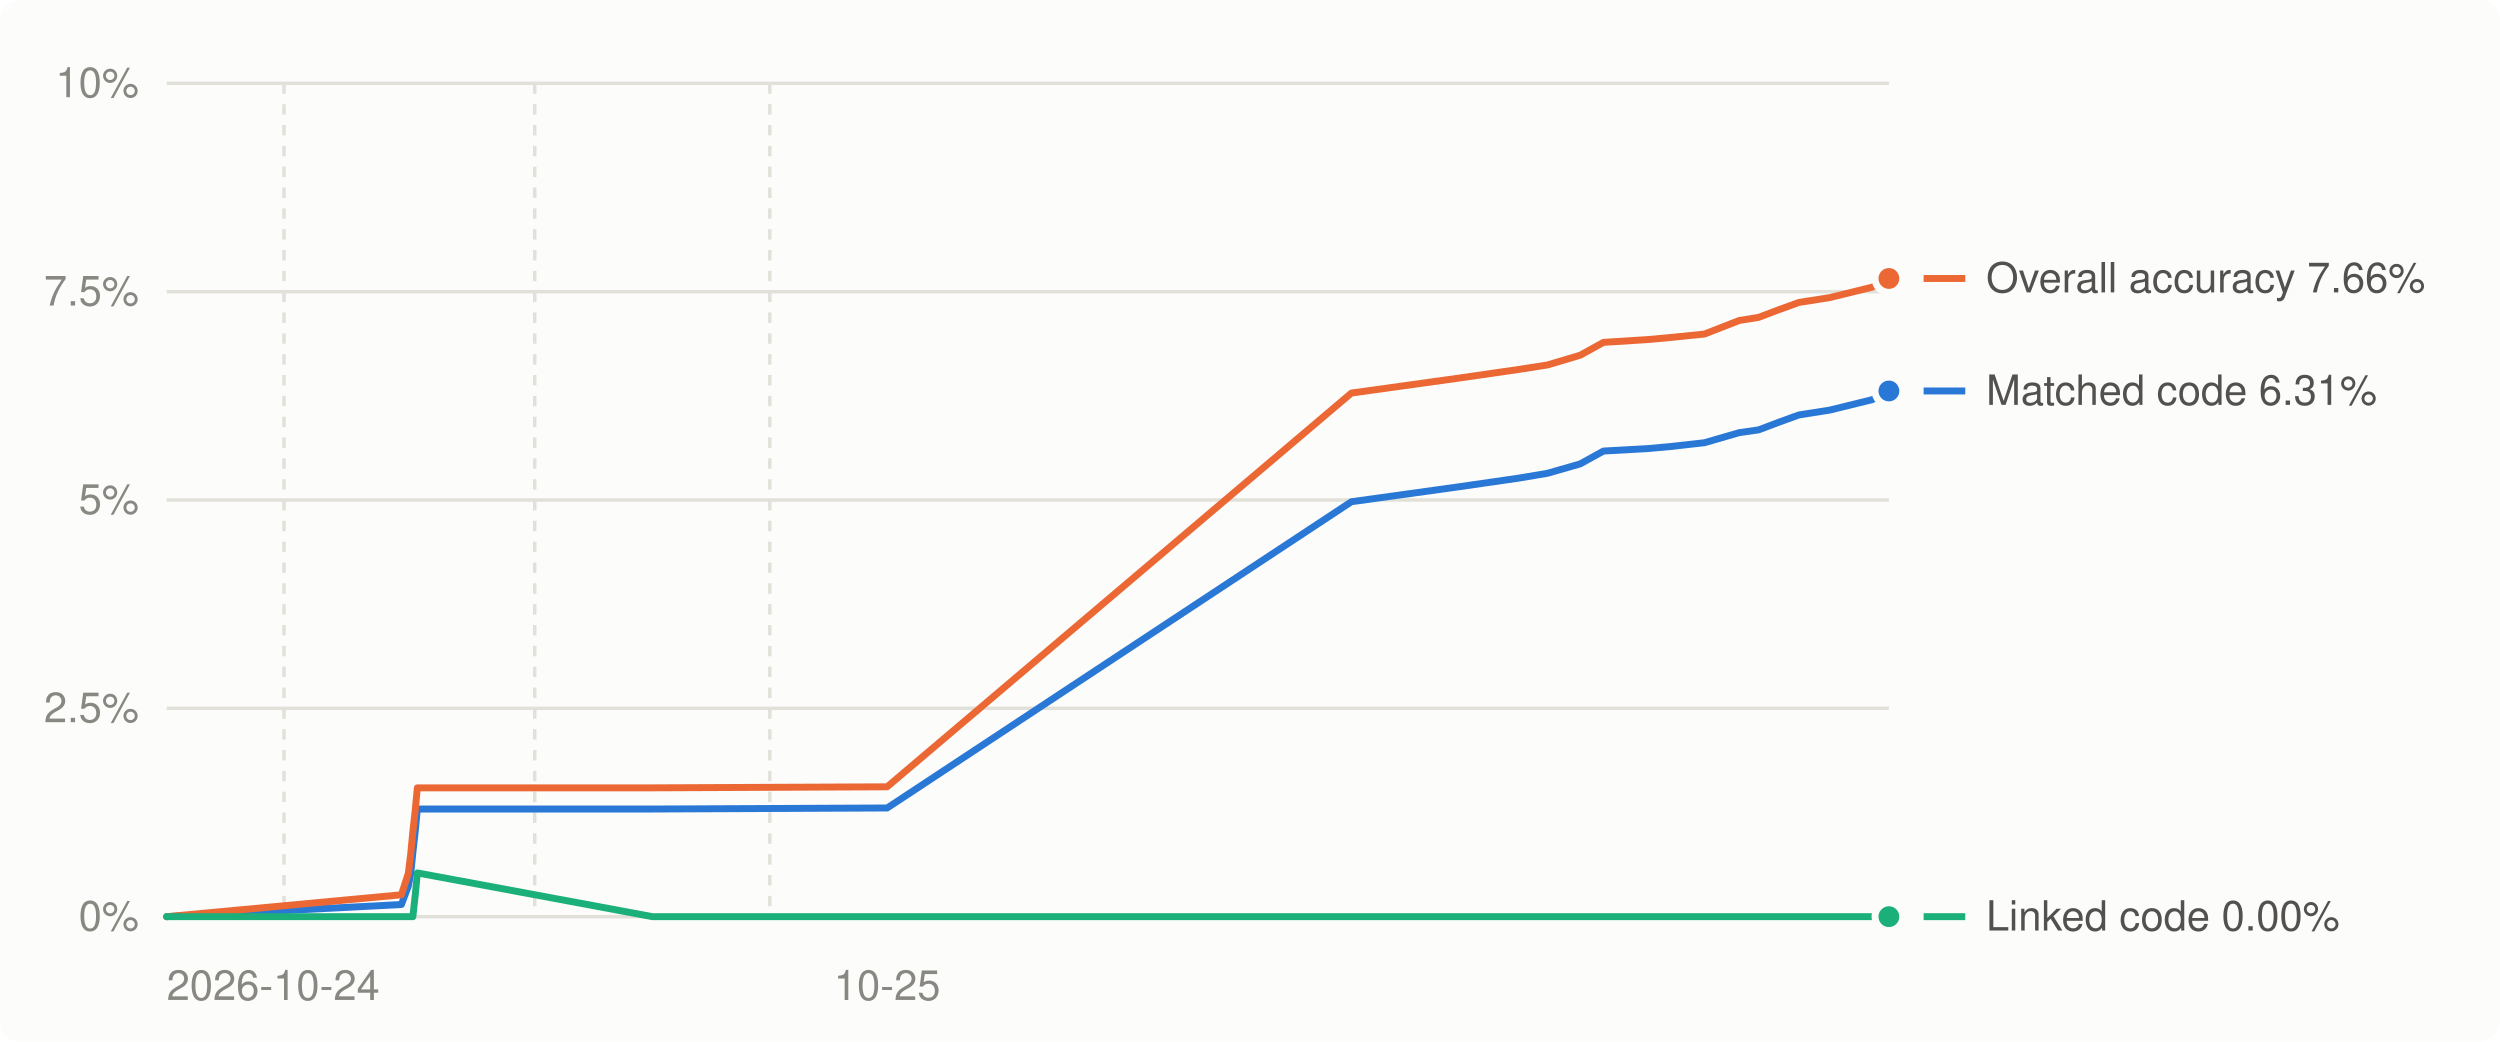
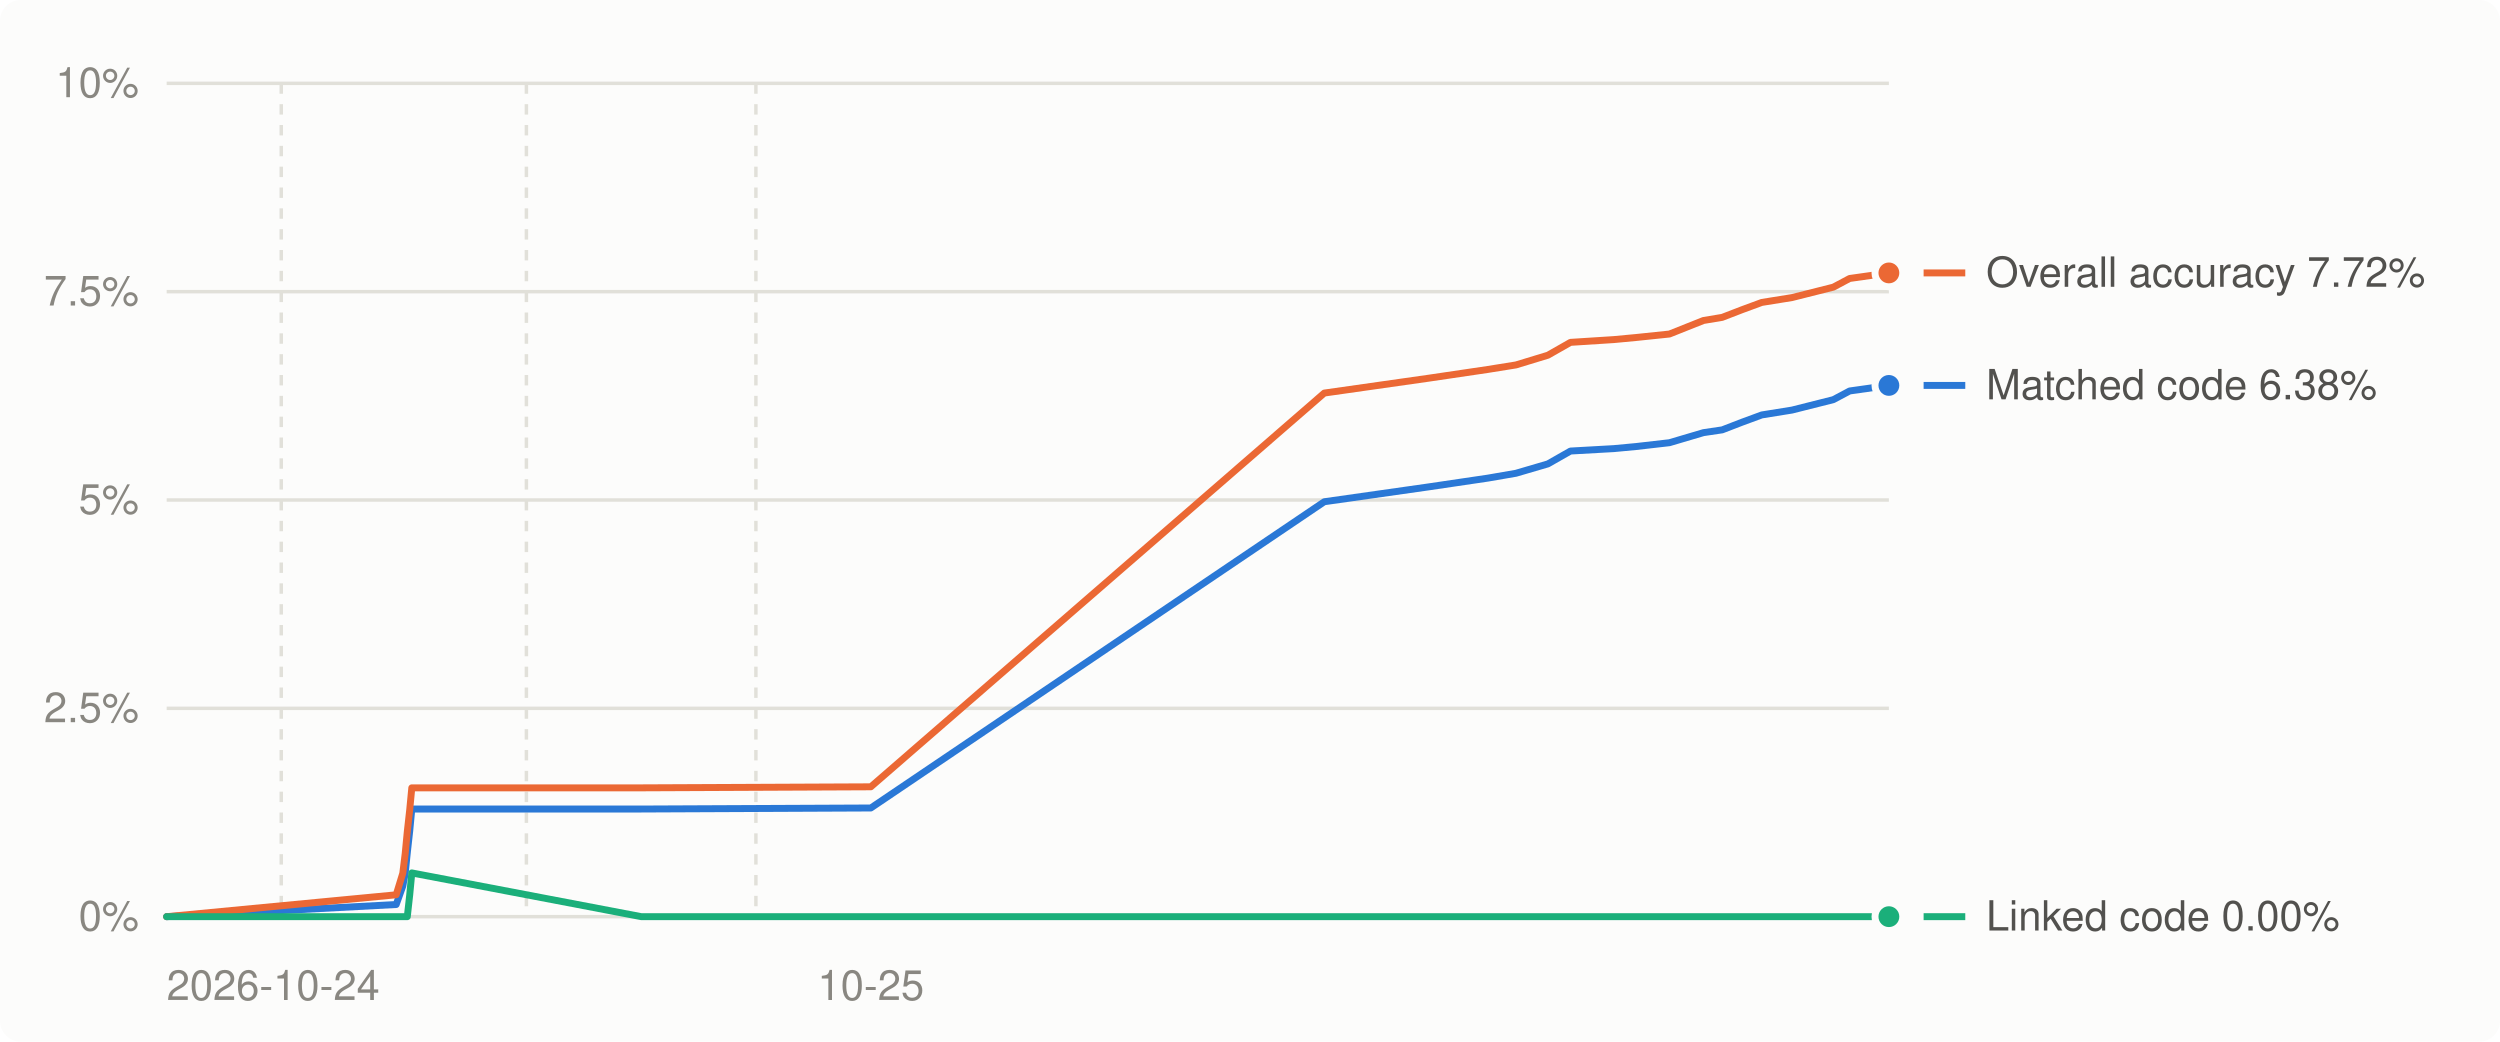
<svg xmlns="http://www.w3.org/2000/svg" viewBox="0 0 720 300" width="720" height="300" role="img" aria-label="Decompilation progress over time (USA)">
  <style>
.bg{fill:#fcfcfb}.grid{stroke:#e1e0d9}.muted{fill:#898781}.lbl{fill:#52514e}.ln0{stroke:#2a78d6}.dot0{fill:#2a78d6;stroke:#fcfcfb}.ln1{stroke:#eb6834}.dot1{fill:#eb6834;stroke:#fcfcfb}.ln2{stroke:#1baf7a}.dot2{fill:#1baf7a;stroke:#fcfcfb}
@media (prefers-color-scheme: dark){.bg{fill:#1a1a19}.grid{stroke:#2c2c2a}.muted{fill:#898781}.lbl{fill:#c3c2b7}.ln0{stroke:#3987e5}.dot0{fill:#3987e5;stroke:#1a1a19}.ln1{stroke:#d95926}.dot1{fill:#d95926;stroke:#1a1a19}.ln2{stroke:#199e70}.dot2{fill:#199e70;stroke:#1a1a19}}
text{font:12px -apple-system,BlinkMacSystemFont,'Segoe UI',Helvetica,Arial,sans-serif}
</style>
  <rect class="bg" width="720" height="300" rx="6" />
  <line x1="48" x2="544" y1="264.0" y2="264.0" class="grid" stroke-width="1" />
  <text x="40" y="268.0" class="muted" text-anchor="end">0%</text>
  <line x1="48" x2="544" y1="204.0" y2="204.0" class="grid" stroke-width="1" />
  <text x="40" y="208.0" class="muted" text-anchor="end">2.5%</text>
  <line x1="48" x2="544" y1="144.0" y2="144.0" class="grid" stroke-width="1" />
  <text x="40" y="148.0" class="muted" text-anchor="end">5%</text>
  <line x1="48" x2="544" y1="84.0" y2="84.0" class="grid" stroke-width="1" />
  <text x="40" y="88.0" class="muted" text-anchor="end">7.5%</text>
  <line x1="48" x2="544" y1="24.0" y2="24.0" class="grid" stroke-width="1" />
  <text x="40" y="28.0" class="muted" text-anchor="end">10%</text>
-   <line x1="81.8" x2="81.8" y1="24" y2="264" class="grid" stroke-width="1" stroke-dasharray="3 3" />
-   <line x1="154.0" x2="154.0" y1="24" y2="264" class="grid" stroke-width="1" stroke-dasharray="3 3" />
-   <line x1="221.7" x2="221.7" y1="24" y2="264" class="grid" stroke-width="1" stroke-dasharray="3 3" />
+   <line x1="81.0" x2="81.0" y1="24" y2="264" class="grid" stroke-width="1" stroke-dasharray="3 3" />
+   <line x1="151.6" x2="151.6" y1="24" y2="264" class="grid" stroke-width="1" stroke-dasharray="3 3" />
+   <line x1="217.7" x2="217.7" y1="24" y2="264" class="grid" stroke-width="1" stroke-dasharray="3 3" />
  <text class="muted" x="48.0" y="288" text-anchor="start">2026-10-24</text>
-   <text class="muted" x="255.5" y="288" text-anchor="middle">10-25</text>
-   <polyline points="48.0,264.0 115.6,260.5 117.6,255.2 118.3,251.5 118.9,245.6 119.6,239.3 120.2,233.0 187.9,233.0 255.5,232.7 389.2,144.5 420.1,140.2 437.4,137.7 445.7,136.3 455.1,133.6 461.8,129.9 474.5,129.2 481.1,128.6 490.9,127.5 500.9,124.6 506.5,123.8 512.3,121.6 518.1,119.5 527.0,118.1 539.2,115.1 544.0,112.6" fill="none" class="ln0" stroke-width="2" stroke-linejoin="round" stroke-linecap="round" />
-   <polyline points="48.0,264.0 115.6,257.7 117.6,251.5 118.3,245.8 118.9,239.5 119.6,233.2 120.2,226.9 187.9,226.9 255.5,226.6 389.2,113.2 420.1,108.9 437.4,106.4 445.7,105.1 455.1,102.3 461.8,98.6 474.5,97.8 481.1,97.2 490.9,96.2 500.9,92.3 506.5,91.4 512.3,89.2 518.1,87.1 527.0,85.7 539.2,82.7 544.0,80.2" fill="none" class="ln1" stroke-width="2" stroke-linejoin="round" stroke-linecap="round" />
-   <polyline points="48.0,264.0 115.6,264.0 117.6,264.0 118.3,264.0 118.9,264.0 119.6,257.7 120.2,251.4 187.9,264.0 255.5,264.0 389.2,264.0 420.1,264.0 437.4,264.0 445.7,264.0 455.1,264.0 461.8,264.0 474.5,264.0 481.1,264.0 490.9,264.0 500.9,264.0 506.5,264.0 512.3,264.0 518.1,264.0 527.0,264.0 539.2,264.0 544.0,264.0" fill="none" class="ln2" stroke-width="2" stroke-linejoin="round" stroke-linecap="round" />
-   <circle cx="544.0" cy="112.6" r="4" class="dot0" stroke-width="2" />
-   <circle cx="544.0" cy="80.2" r="4" class="dot1" stroke-width="2" />
+   <text class="muted" x="250.8" y="288" text-anchor="middle">10-25</text>
+   <polyline points="48.0,264.0 114.1,260.5 116.0,255.2 116.7,251.5 117.3,245.6 118.0,239.3 118.6,233.0 184.7,233.0 250.8,232.7 381.4,144.5 411.6,140.2 428.5,137.7 436.6,136.3 445.8,133.6 452.3,129.9 464.8,129.2 471.2,128.6 480.8,127.5 490.6,124.6 496.0,123.8 501.7,121.6 507.4,119.5 516.1,118.1 528.0,115.1 532.7,112.6 544.0,111.0" fill="none" class="ln0" stroke-width="2" stroke-linejoin="round" stroke-linecap="round" />
+   <polyline points="48.0,264.0 114.1,257.7 116.0,251.5 116.7,245.8 117.3,239.5 118.0,233.2 118.6,226.9 184.7,226.9 250.8,226.6 381.4,113.2 411.6,108.9 428.5,106.4 436.6,105.1 445.8,102.3 452.3,98.6 464.8,97.8 471.2,97.2 480.8,96.2 490.6,92.3 496.0,91.4 501.7,89.2 507.4,87.1 516.1,85.7 528.0,82.7 532.7,80.2 544.0,78.6" fill="none" class="ln1" stroke-width="2" stroke-linejoin="round" stroke-linecap="round" />
+   <polyline points="48.0,264.0 114.1,264.0 116.0,264.0 116.7,264.0 117.3,264.0 118.0,257.7 118.6,251.4 184.7,264.0 250.8,264.0 381.4,264.0 411.6,264.0 428.5,264.0 436.6,264.0 445.8,264.0 452.3,264.0 464.8,264.0 471.2,264.0 480.8,264.0 490.6,264.0 496.0,264.0 501.7,264.0 507.4,264.0 516.1,264.0 528.0,264.0 532.7,264.0 544.0,264.0" fill="none" class="ln2" stroke-width="2" stroke-linejoin="round" stroke-linecap="round" />
+   <circle cx="544.0" cy="111.0" r="4" class="dot0" stroke-width="2" />
+   <circle cx="544.0" cy="78.6" r="4" class="dot1" stroke-width="2" />
  <circle cx="544.0" cy="264.0" r="4" class="dot2" stroke-width="2" />
  <line x1="554" x2="566" y1="264.0" y2="264.0" class="ln2" stroke-width="2" />
  <text class="lbl" x="572" y="268.0">Linked code 0.00%</text>
-   <line x1="554" x2="566" y1="112.6" y2="112.6" class="ln0" stroke-width="2" />
-   <text class="lbl" x="572" y="116.6">Matched code 6.31%</text>
-   <line x1="554" x2="566" y1="80.2" y2="80.2" class="ln1" stroke-width="2" />
-   <text class="lbl" x="572" y="84.2">Overall accuracy 7.66%</text>
+   <line x1="554" x2="566" y1="111.0" y2="111.0" class="ln0" stroke-width="2" />
+   <text class="lbl" x="572" y="115.0">Matched code 6.38%</text>
+   <line x1="554" x2="566" y1="78.6" y2="78.6" class="ln1" stroke-width="2" />
+   <text class="lbl" x="572" y="82.6">Overall accuracy 7.72%</text>
</svg>
